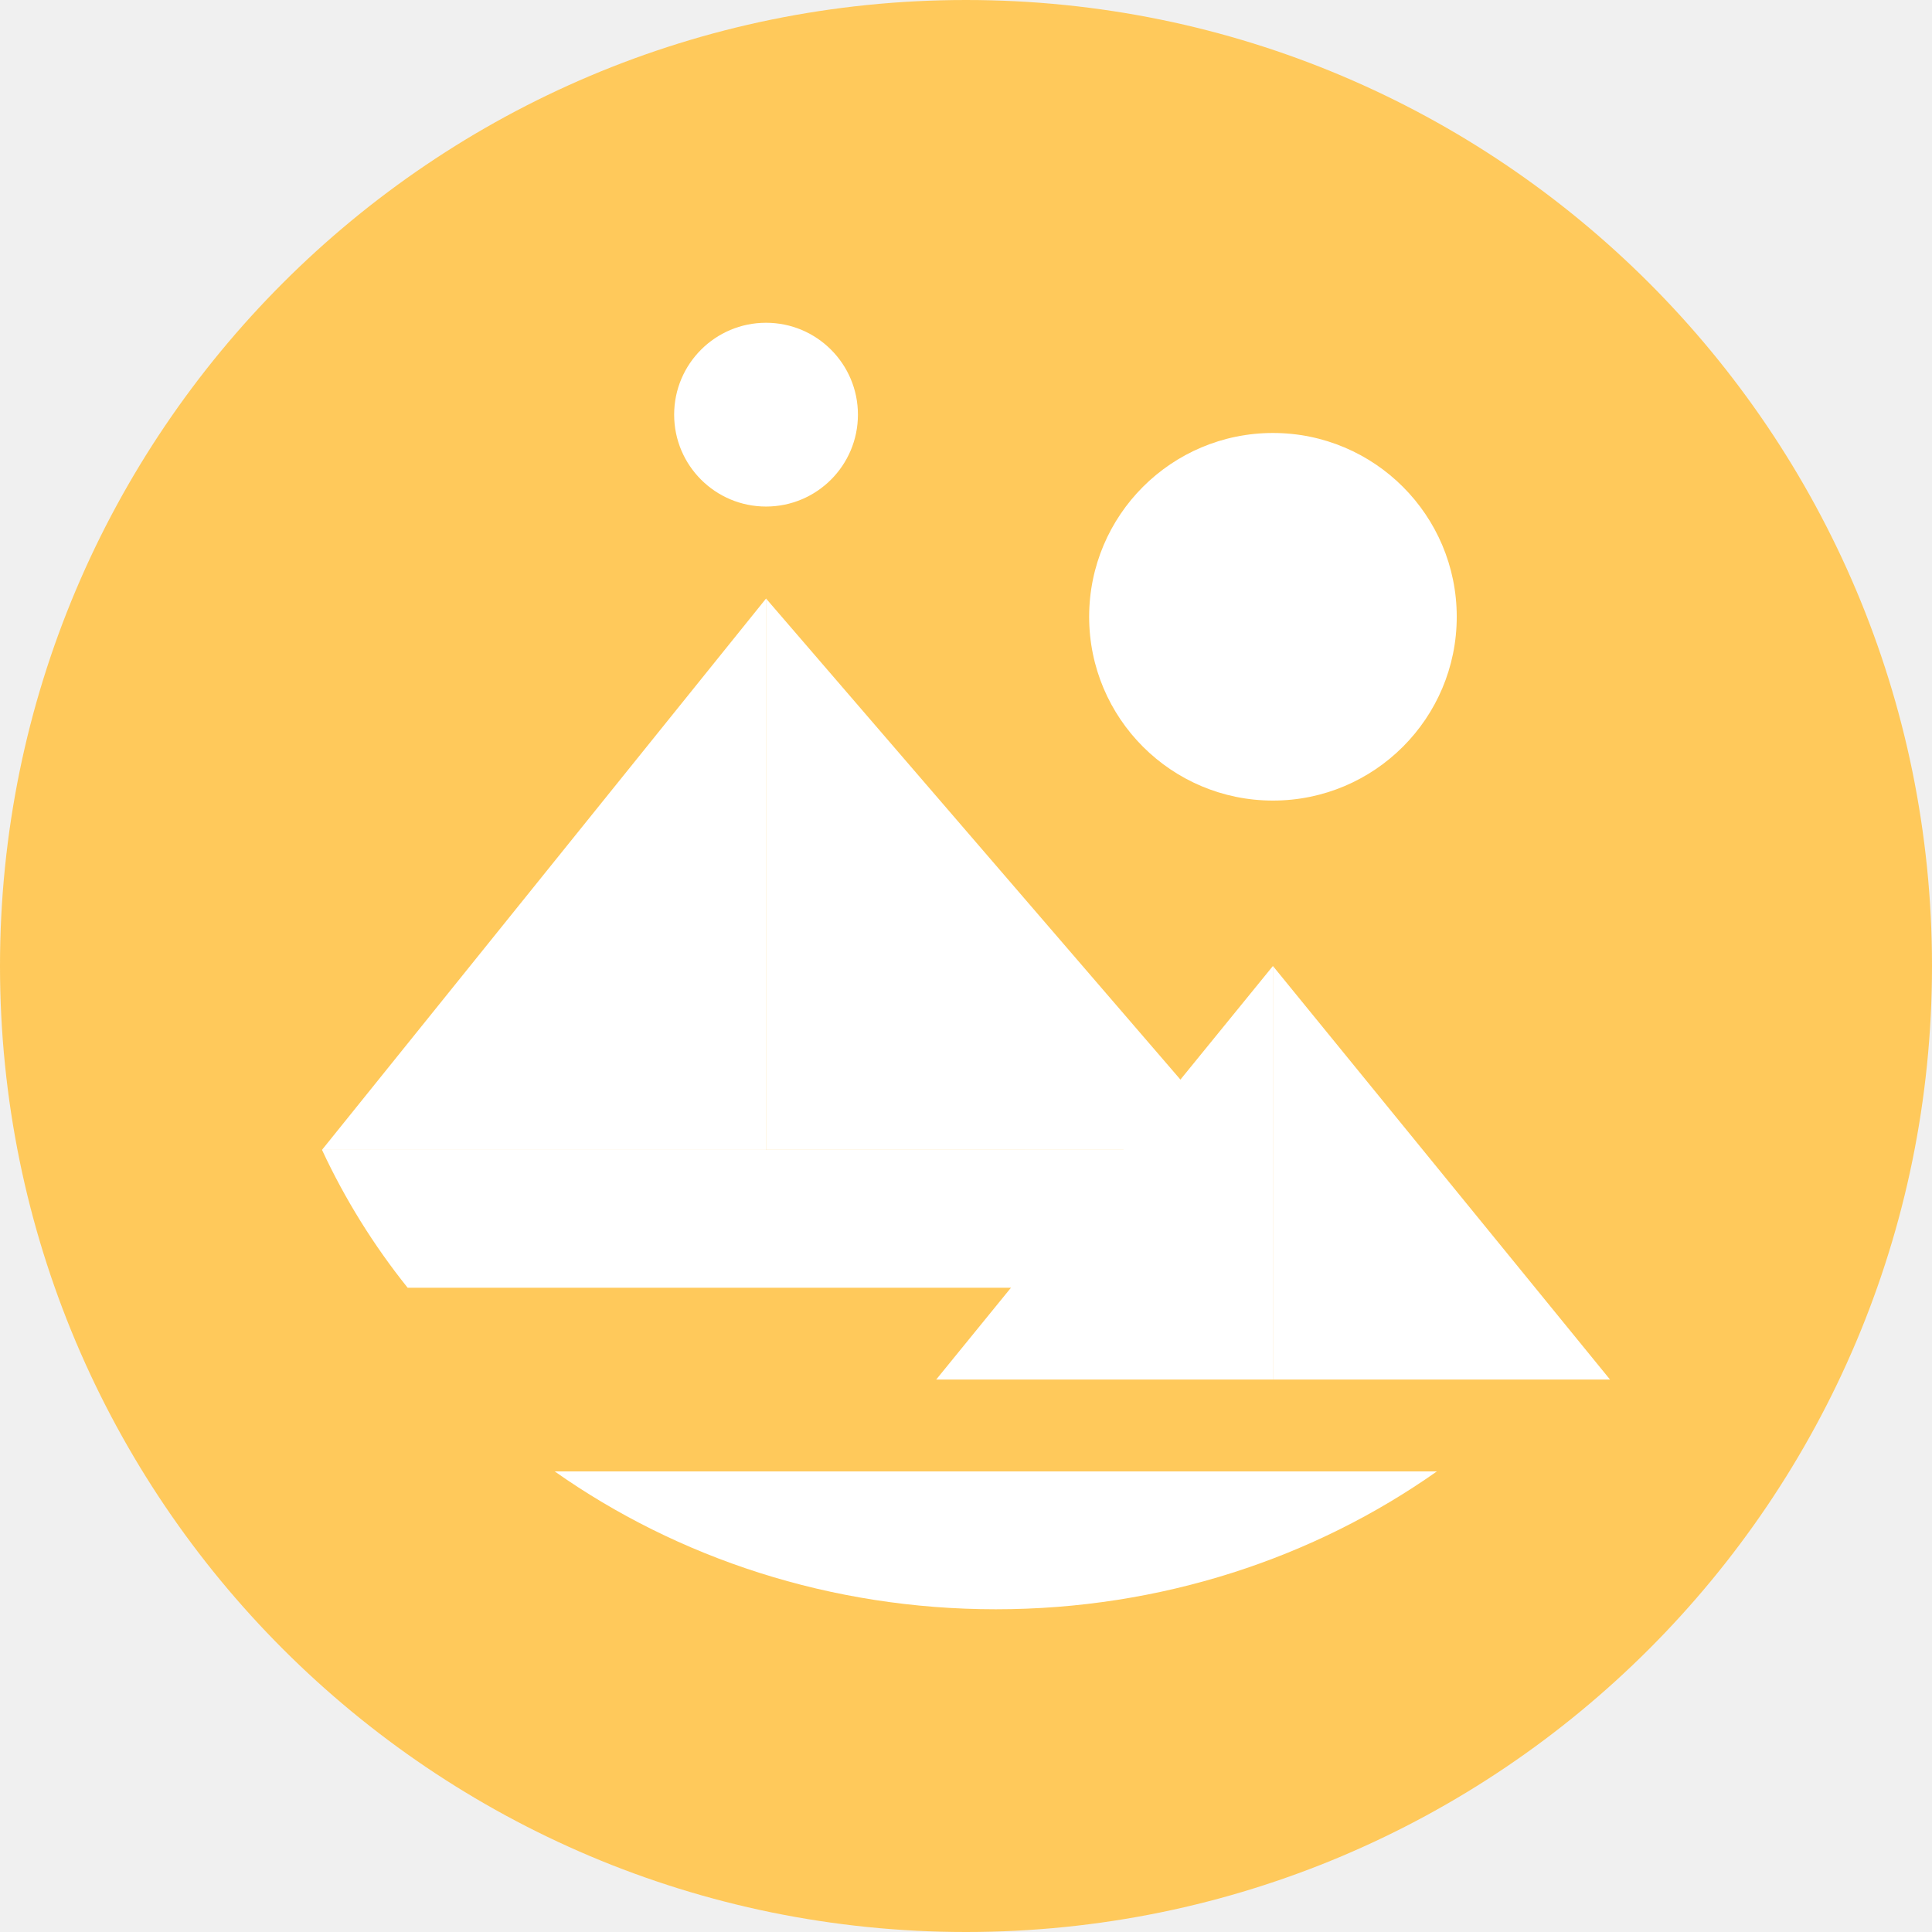
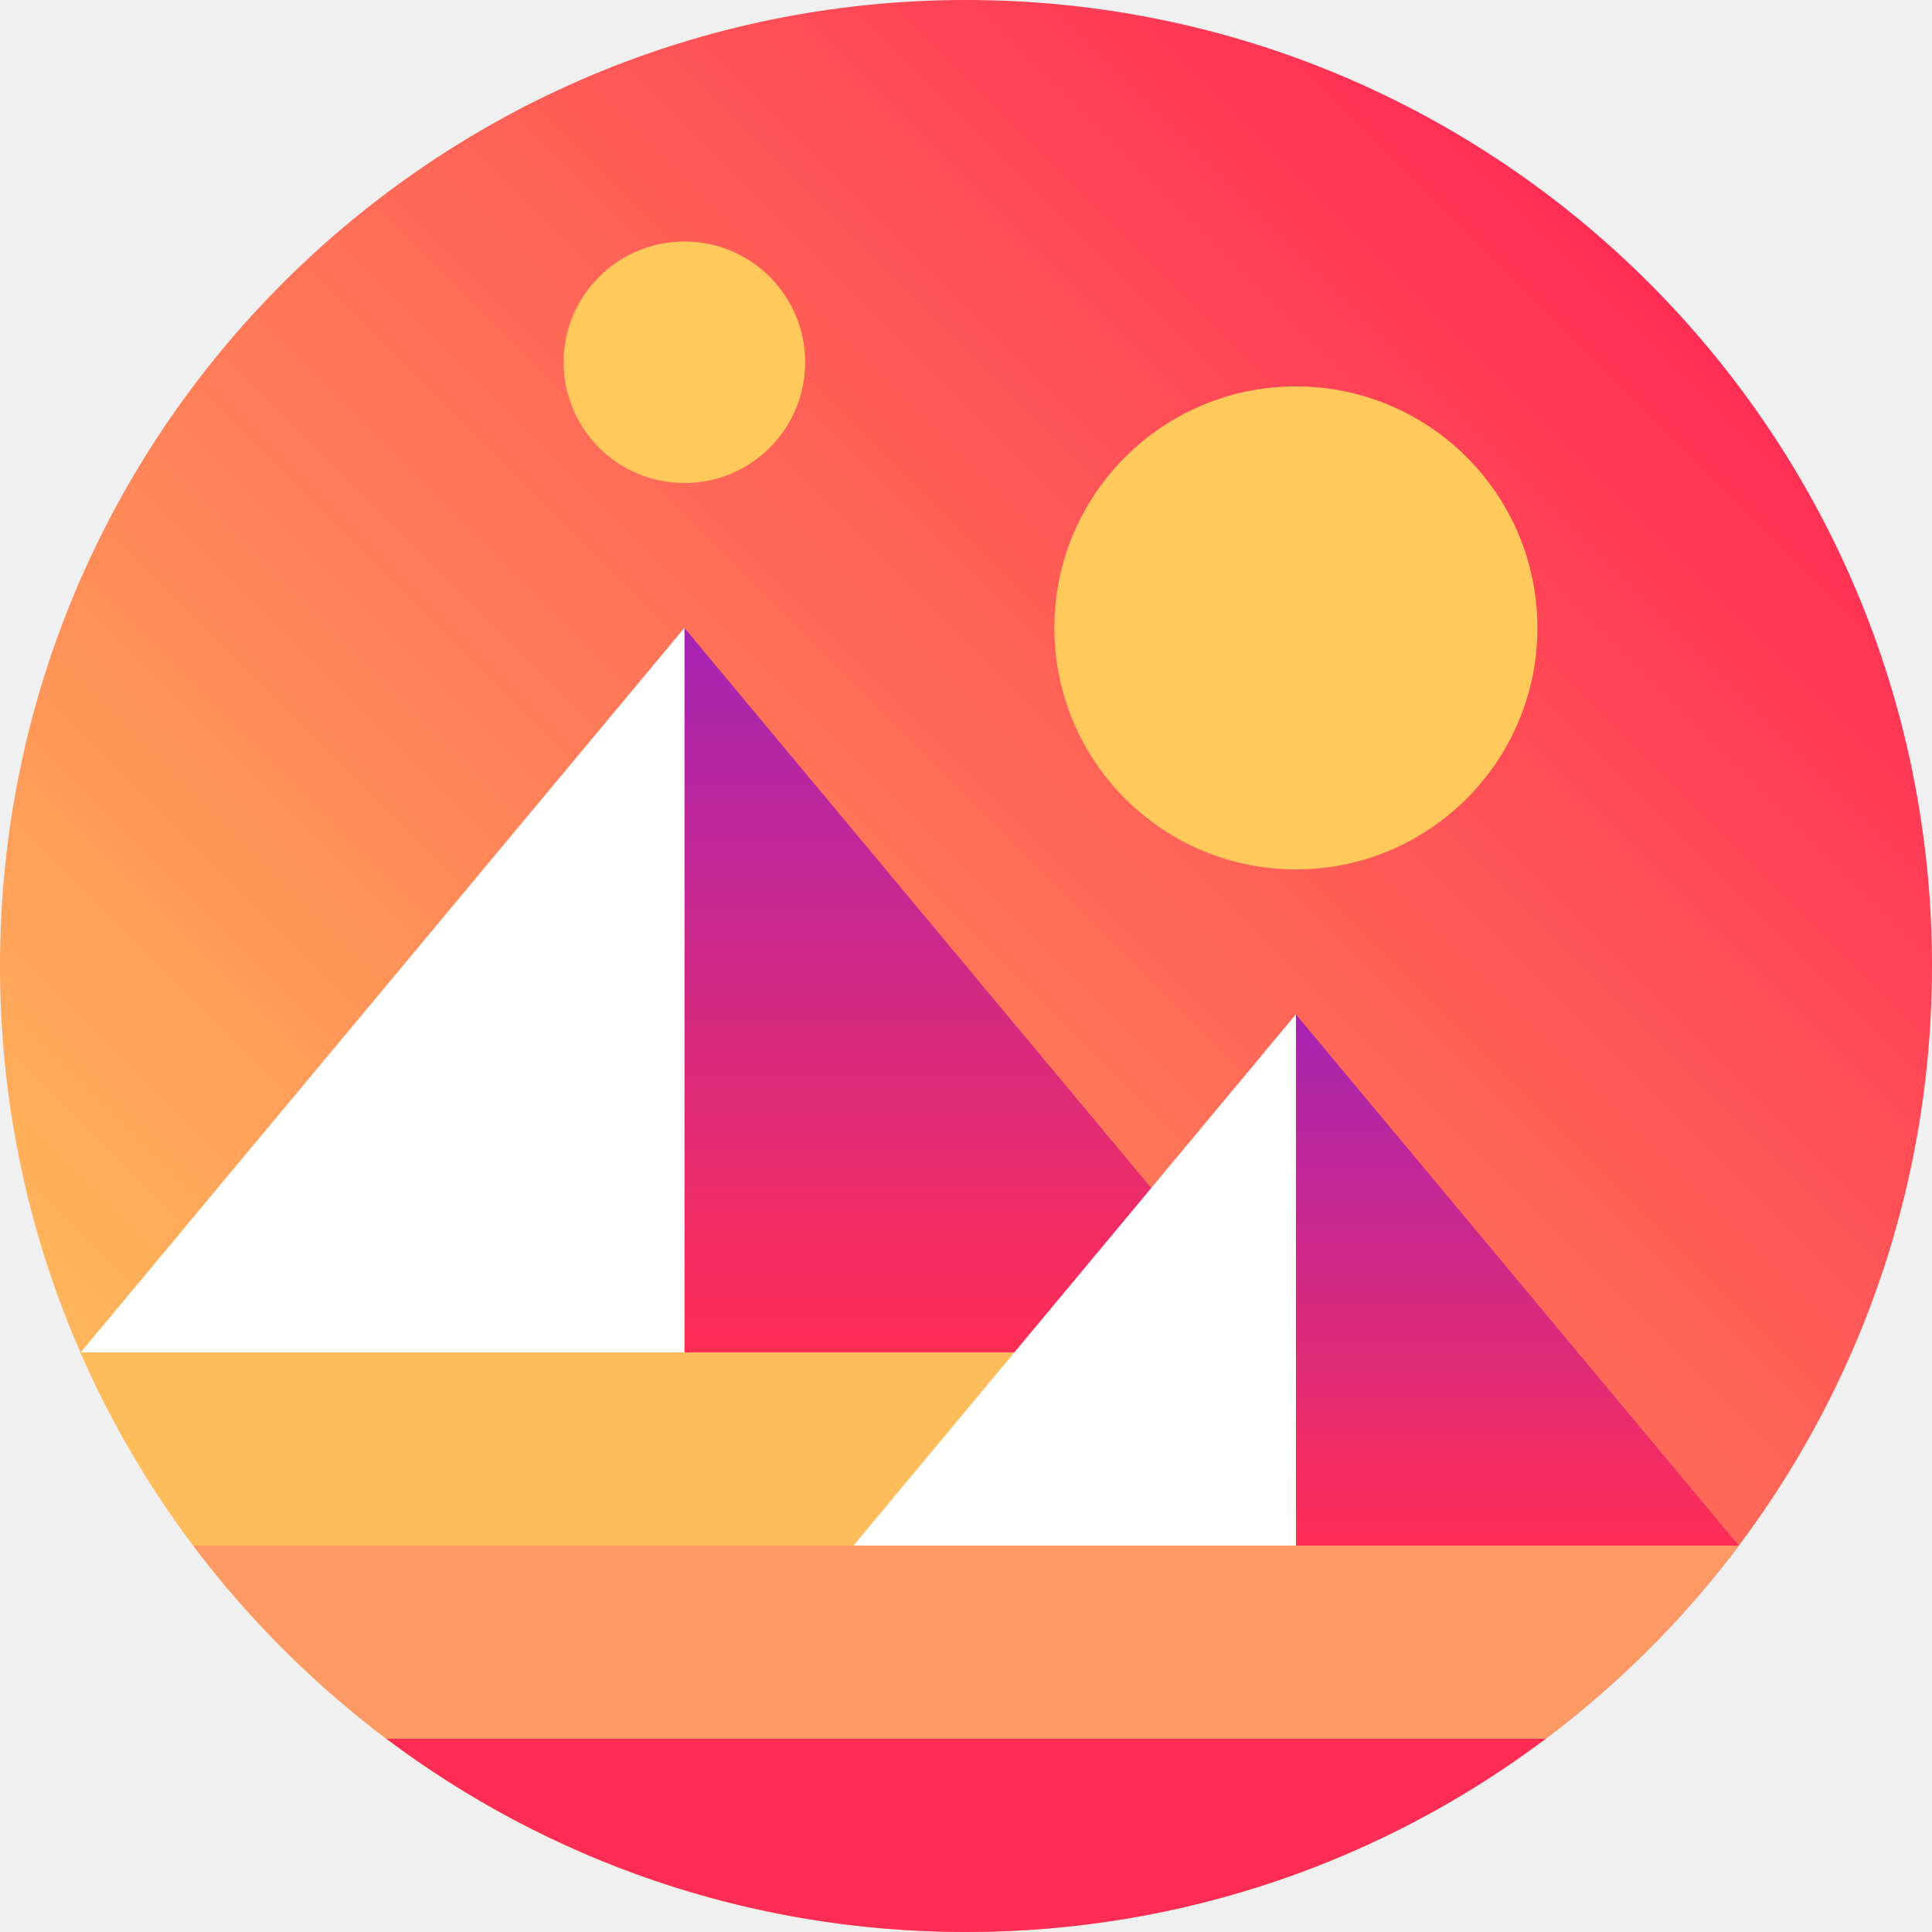
<svg xmlns="http://www.w3.org/2000/svg" viewBox="0 0 64 64">
-   <circle cx="32" cy="32" r="32" fill="#ffc95b" />
-   <g fill="#fff">
-     <path d="M25.375 19.826V38.09h15.733z" />
-     <path d="M10.667 38.09h14.71V19.827zm7.708 10.652c4.067 2.866 9.132 4.567 14.612 4.567s10.545-1.7 14.612-4.567zm-7.708-10.651a22.4 22.4 0 0 0 2.837 4.567h27.811V38.09zM42.167 32v13.699h11.167z" />
-     <path d="M31.013 45.699h11.154V32zM42.168 26.52a6.088 6.088 0 1 0 0-12.177 6.088 6.088 0 0 0 0 12.177m-16.792-9.74a3.044 3.044 0 1 0 0-6.088 3.044 3.044 0 0 0 0 6.088" />
+   <defs>
+     <linearGradient id="a" x1="85.355%" x2="14.645%" y1="14.645%" y2="85.355%">
+       <stop offset="0%" stop-color="#ff2d55" />
+       <stop offset="100%" stop-color="#ffbc5b" />
+     </linearGradient>
+     <linearGradient id="b" x1="49.966%" x2="49.966%" y1="0%" y2="100%">
+       <stop offset="0%" stop-color="#a524b3" />
+       <stop offset="100%" stop-color="#ff2d55" />
+     </linearGradient>
+     <linearGradient id="c" x1="49.966%" x2="49.966%" y1="0%" y2="100%">
+       <stop offset="0%" stop-color="#a524b3" />
+       <stop offset="100%" stop-color="#ff2d55" />
+     </linearGradient>
+   </defs>
+   <circle cx="32" cy="32" r="32" fill="url(#a)" />
+   <g fill="none" fill-rule="evenodd" transform="scale(1.77778)">
+     <path fill="url(#b)" d="M11.313 0v13.5h11.25z" transform="translate(1.44 11.7)" />
+     <path fill="#fff" d="M1.503 25.2h11.25V11.7z" />
+     <path fill="#ff2d55" d="M7.2 32.4C10.206 34.659 13.95 36 18 36s7.794-1.341 10.8-3.6z" />
+     <path fill="#fc9965" d="M3.6 28.8c1.026 1.359 2.241 2.574 3.6 3.6h21.6c1.359-1.026 2.574-2.241 3.6-3.6z" />
+     <path fill="#ffbc5b" d="M24.147 25.2H1.503c.558 1.287 1.269 2.493 2.097 3.6h20.556v-3.6z" />
+     <path fill="url(#c)" d="M8.307 0v9.9h8.253z" transform="translate(15.84 18.9)" />
+     <path fill="#fff" d="M15.903 28.8h8.244v-9.9z" />
+     <circle cx="24.147" cy="11.7" r="4.5" fill="#ffc95b" />
+     <circle cx="12.753" cy="6.75" r="2.25" fill="#ffc95b" />
  </g>
</svg>
